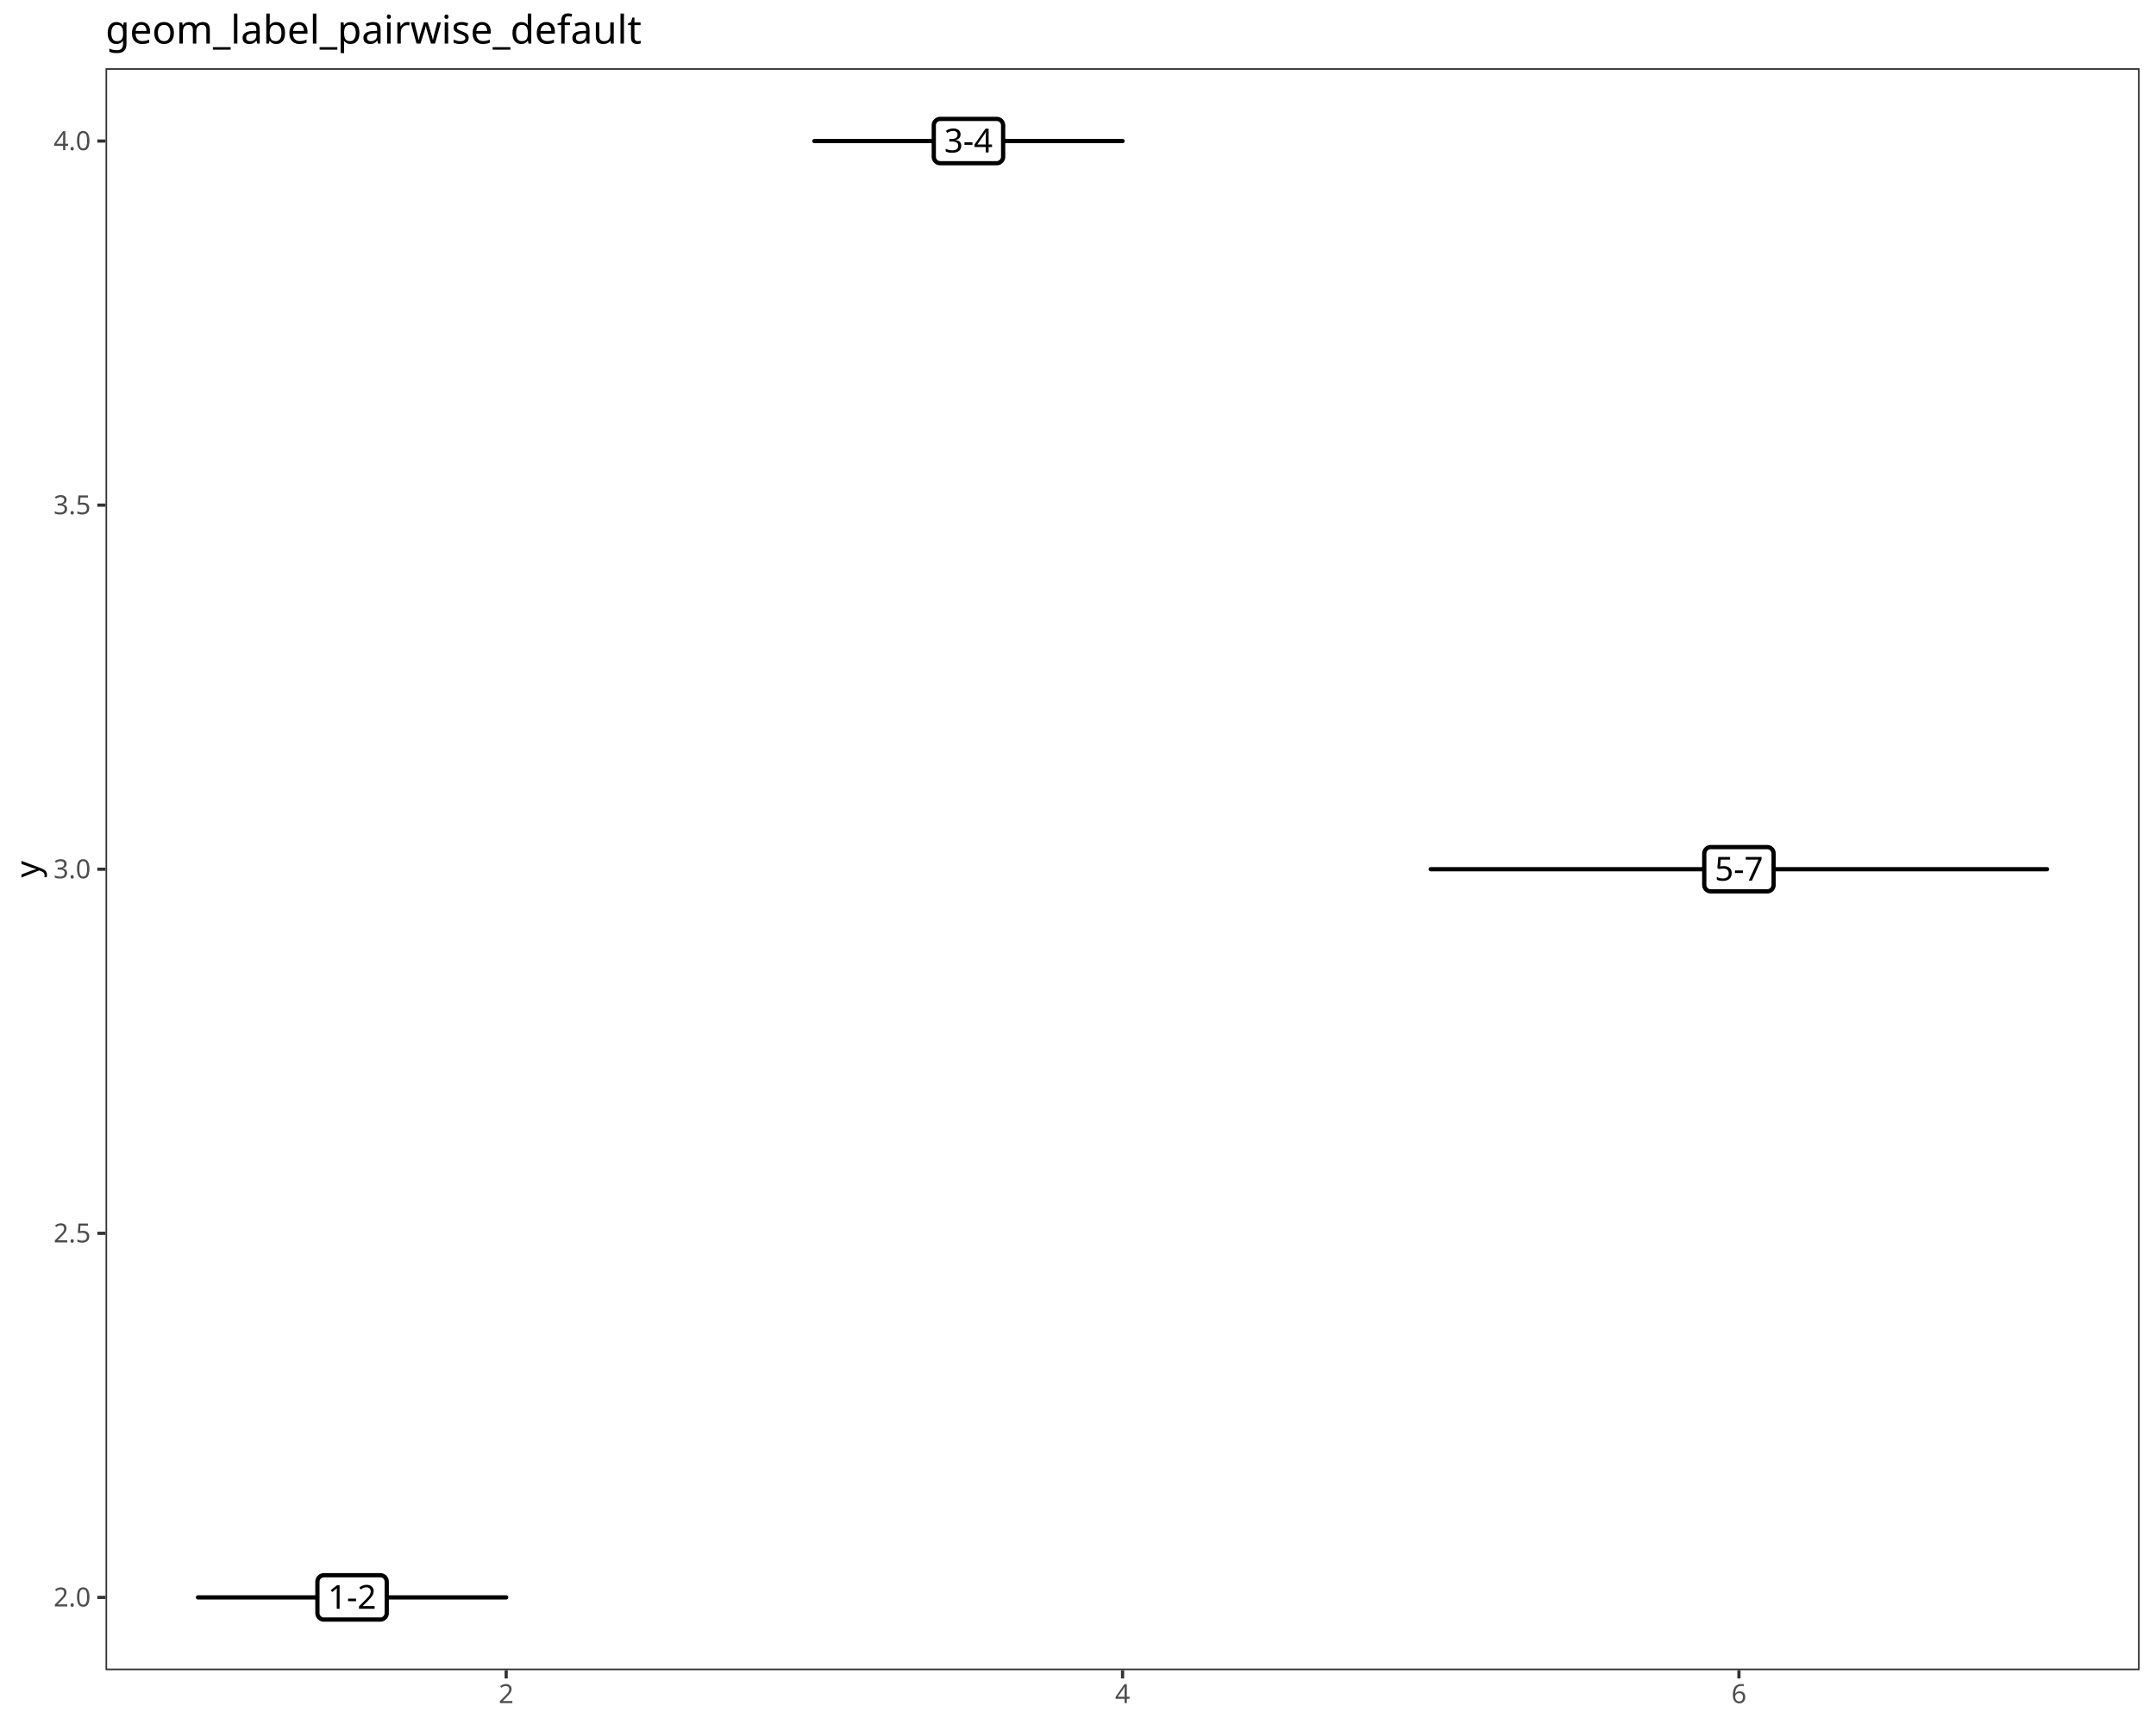
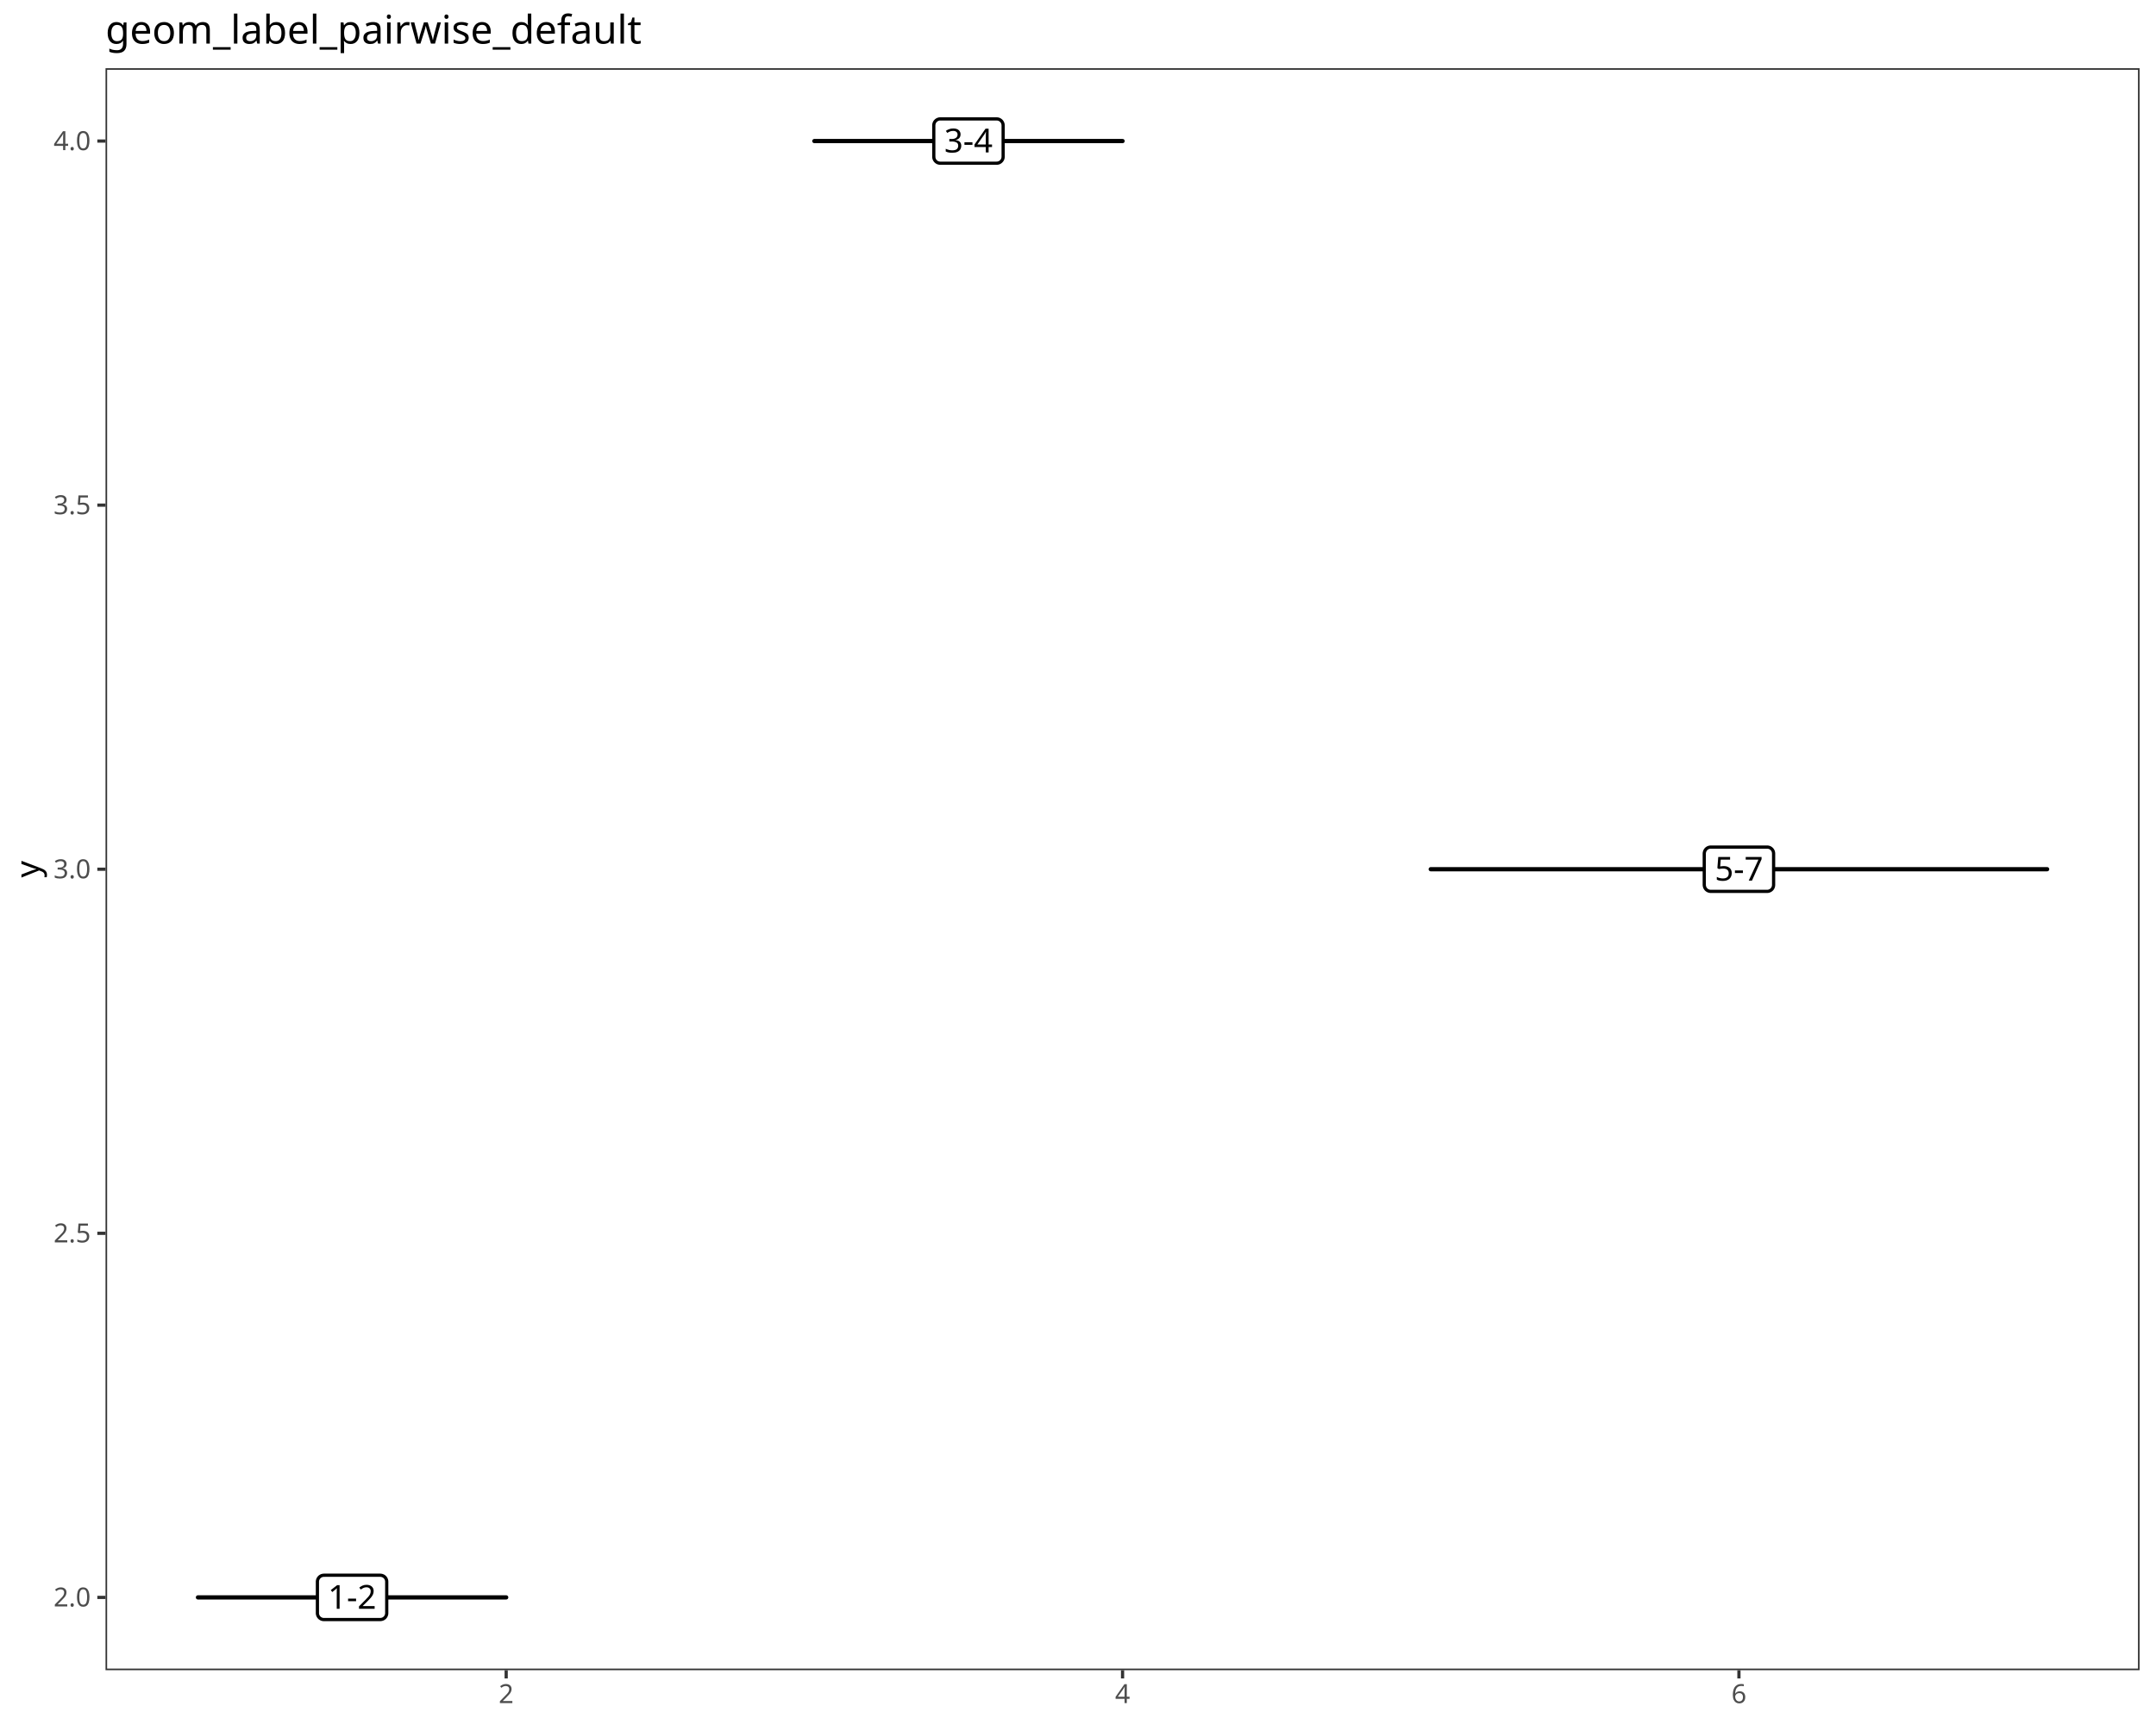
<svg xmlns="http://www.w3.org/2000/svg" class="svglite" data-engine-version="2.0" width="720.00pt" height="576.00pt" viewBox="0 0 720.00 576.00">
  <defs>
    <style type="text/css">
    .svglite line, .svglite polyline, .svglite polygon, .svglite path, .svglite rect, .svglite circle {
      fill: none;
      stroke: #000000;
      stroke-linecap: round;
      stroke-linejoin: round;
      stroke-miterlimit: 10.00;
    }
  </style>
  </defs>
  <rect width="100%" height="100%" style="stroke: none; fill: #FFFFFF;" />
  <defs>
    <clipPath id="cpMC4wMHw3MjAuMDB8MC4wMHw1NzYuMDA=">
      <rect x="0.00" y="0.00" width="720.00" height="576.00" />
    </clipPath>
  </defs>
  <g clip-path="url(#cpMC4wMHw3MjAuMDB8MC4wMHw1NzYuMDA=)">
    <rect x="0.00" y="0.00" width="720.00" height="576.00" style="stroke-width: 1.07; stroke: #FFFFFF; fill: #FFFFFF;" />
  </g>
  <defs>
    <clipPath id="cpMzUuMjR8NzE0LjUyfDIyLjc4fDU1Ny43MQ==">
      <rect x="35.24" y="22.78" width="679.28" height="534.92" />
    </clipPath>
  </defs>
  <g clip-path="url(#cpMzUuMjR8NzE0LjUyfDIyLjc4fDU1Ny43MQ==)">
    <rect x="35.24" y="22.78" width="679.28" height="534.92" style="stroke-width: 1.07; stroke: none; fill: #FFFFFF;" />
    <line x1="66.11" y1="533.39" x2="169.04" y2="533.39" style="stroke-width: 1.42;" />
-     <polygon points="108.16,540.79 126.99,540.79 126.91,540.79 127.25,540.77 127.59,540.70 127.92,540.58 128.22,540.41 128.49,540.19 128.72,539.93 128.91,539.63 129.04,539.31 129.13,538.98 129.15,538.63 129.15,538.63 129.15,528.15 129.15,528.15 129.13,527.81 129.04,527.47 128.91,527.15 128.72,526.85 128.49,526.59 128.22,526.37 127.92,526.20 127.59,526.08 127.25,526.01 126.99,525.99 108.16,525.99 108.42,526.01 108.07,525.99 107.73,526.04 107.39,526.13 107.08,526.28 106.79,526.48 106.54,526.72 106.33,527.00 106.17,527.31 106.06,527.64 106.00,527.98 106.00,528.15 106.00,538.63 106.00,538.46 106.00,538.80 106.06,539.15 106.17,539.48 106.33,539.78 106.54,540.06 106.79,540.30 107.08,540.50 107.39,540.65 107.73,540.75 108.07,540.79 " style="stroke-width: 1.42; fill: #FFFFFF;" />
+     <polygon points="108.16,540.79 126.99,540.79 126.91,540.79 127.25,540.77 127.59,540.70 127.92,540.58 128.22,540.41 128.49,540.19 128.72,539.93 128.91,539.63 129.04,539.31 129.13,538.98 129.15,538.63 129.15,538.63 129.15,528.15 129.15,528.15 129.13,527.81 129.04,527.47 128.91,527.15 128.72,526.85 128.49,526.59 128.22,526.37 127.92,526.20 127.59,526.08 127.25,526.01 126.99,525.99 108.16,525.99 108.42,526.01 108.07,525.99 107.73,526.04 107.39,526.13 107.08,526.28 106.79,526.48 106.54,526.72 106.33,527.00 106.17,527.31 106.06,527.64 106.00,527.98 106.00,528.15 106.00,538.63 106.00,538.46 106.00,538.80 106.06,539.15 106.17,539.48 106.33,539.78 106.54,540.06 106.79,540.30 107.08,540.50 107.39,540.65 107.73,540.75 108.07,540.79 " style="stroke-width: 1.07; fill: #FFFFFF;" />
    <text x="117.58" y="537.19" text-anchor="middle" style="font-size: 11.04px; font-family: sans;" textLength="15.96px" lengthAdjust="spacingAndGlyphs">1-2</text>
    <line x1="271.96" y1="47.10" x2="374.88" y2="47.10" style="stroke-width: 1.42;" />
-     <polygon points="314.00,54.50 332.84,54.50 332.75,54.50 333.10,54.48 333.44,54.41 333.76,54.29 334.06,54.11 334.33,53.89 334.56,53.63 334.75,53.34 334.89,53.02 334.97,52.68 335.00,52.34 335.00,52.34 335.00,41.86 335.00,41.86 334.97,41.51 334.89,41.18 334.75,40.86 334.56,40.56 334.33,40.30 334.06,40.08 333.76,39.91 333.44,39.78 333.10,39.72 332.84,39.70 314.00,39.70 314.26,39.72 313.91,39.70 313.57,39.74 313.23,39.84 312.92,39.99 312.63,40.19 312.38,40.43 312.17,40.70 312.01,41.01 311.90,41.34 311.85,41.69 311.84,41.86 311.84,52.34 311.85,52.16 311.85,52.51 311.90,52.85 312.01,53.18 312.17,53.49 312.38,53.77 312.63,54.01 312.92,54.21 313.23,54.36 313.57,54.45 313.91,54.50 " style="stroke-width: 1.42; fill: #FFFFFF;" />
+     <polygon points="314.00,54.50 332.84,54.50 332.75,54.50 333.10,54.48 333.44,54.41 333.76,54.29 334.06,54.11 334.33,53.89 334.56,53.63 334.75,53.34 334.89,53.02 334.97,52.68 335.00,52.34 335.00,52.34 335.00,41.86 335.00,41.86 334.97,41.51 334.89,41.18 334.75,40.86 334.56,40.56 334.33,40.30 334.06,40.08 333.76,39.91 333.44,39.78 333.10,39.72 332.84,39.70 314.00,39.70 314.26,39.72 313.91,39.70 313.57,39.74 313.23,39.84 312.92,39.99 312.63,40.19 312.38,40.43 312.17,40.70 312.01,41.01 311.90,41.34 311.85,41.69 311.84,41.86 311.84,52.34 311.85,52.16 311.85,52.51 311.90,52.85 312.01,53.18 312.17,53.49 312.38,53.77 312.63,54.01 312.92,54.21 313.23,54.36 313.57,54.45 313.91,54.50 " style="stroke-width: 1.07; fill: #FFFFFF;" />
    <text x="323.42" y="50.90" text-anchor="middle" style="font-size: 11.04px; font-family: sans;" textLength="15.96px" lengthAdjust="spacingAndGlyphs">3-4</text>
    <line x1="477.80" y1="290.24" x2="683.64" y2="290.24" style="stroke-width: 1.42;" />
-     <polygon points="571.30,297.64 590.14,297.64 590.05,297.64 590.40,297.63 590.74,297.56 591.07,297.43 591.37,297.26 591.64,297.04 591.87,296.78 592.05,296.49 592.19,296.17 592.27,295.83 592.30,295.48 592.30,295.48 592.30,285.01 592.30,285.01 592.27,284.66 592.19,284.32 592.05,284.00 591.87,283.71 591.64,283.45 591.37,283.23 591.07,283.05 590.74,282.93 590.40,282.86 590.14,282.85 571.30,282.85 571.56,282.86 571.22,282.85 570.87,282.89 570.54,282.99 570.22,283.14 569.94,283.33 569.69,283.57 569.48,283.85 569.32,284.16 569.21,284.49 569.15,284.83 569.14,285.01 569.14,295.48 569.15,295.31 569.15,295.66 569.21,296.00 569.32,296.33 569.48,296.64 569.69,296.92 569.94,297.16 570.22,297.35 570.54,297.50 570.87,297.60 571.22,297.64 " style="stroke-width: 1.42; fill: #FFFFFF;" />
+     <polygon points="571.30,297.64 590.14,297.64 590.05,297.64 590.40,297.63 590.74,297.56 591.07,297.43 591.37,297.26 591.64,297.04 591.87,296.78 592.05,296.49 592.19,296.17 592.27,295.83 592.30,295.48 592.30,295.48 592.30,285.01 592.30,285.01 592.27,284.66 592.19,284.32 592.05,284.00 591.87,283.71 591.64,283.45 591.37,283.23 591.07,283.05 590.74,282.93 590.40,282.86 590.14,282.85 571.30,282.85 571.56,282.86 571.22,282.85 570.87,282.89 570.54,282.99 570.22,283.14 569.94,283.33 569.69,283.57 569.48,283.85 569.32,284.16 569.21,284.49 569.15,284.83 569.14,285.01 569.14,295.48 569.15,295.31 569.15,295.66 569.21,296.00 569.32,296.33 569.48,296.64 569.69,296.92 569.94,297.16 570.22,297.35 570.54,297.50 570.87,297.60 571.22,297.64 " style="stroke-width: 1.07; fill: #FFFFFF;" />
    <text x="580.72" y="294.04" text-anchor="middle" style="font-size: 11.04px; font-family: sans;" textLength="15.96px" lengthAdjust="spacingAndGlyphs">5-7</text>
    <rect x="35.24" y="22.78" width="679.28" height="534.92" style="stroke-width: 1.07; stroke: #333333;" />
  </g>
  <g clip-path="url(#cpMC4wMHw3MjAuMDB8MC4wMHw1NzYuMDA=)">
    <text x="30.31" y="536.42" text-anchor="end" style="font-size: 8.80px; fill: #4D4D4D; font-family: sans;" textLength="12.23px" lengthAdjust="spacingAndGlyphs">2.0</text>
    <text x="30.31" y="414.85" text-anchor="end" style="font-size: 8.80px; fill: #4D4D4D; font-family: sans;" textLength="12.23px" lengthAdjust="spacingAndGlyphs">2.5</text>
    <text x="30.31" y="293.27" text-anchor="end" style="font-size: 8.80px; fill: #4D4D4D; font-family: sans;" textLength="12.23px" lengthAdjust="spacingAndGlyphs">3.0</text>
    <text x="30.31" y="171.70" text-anchor="end" style="font-size: 8.80px; fill: #4D4D4D; font-family: sans;" textLength="12.23px" lengthAdjust="spacingAndGlyphs">3.5</text>
    <text x="30.31" y="50.13" text-anchor="end" style="font-size: 8.80px; fill: #4D4D4D; font-family: sans;" textLength="12.23px" lengthAdjust="spacingAndGlyphs">4.0</text>
    <polyline points="32.50,533.39 35.24,533.39 " style="stroke-width: 1.07; stroke: #333333; stroke-linecap: butt;" />
    <polyline points="32.50,411.82 35.24,411.82 " style="stroke-width: 1.07; stroke: #333333; stroke-linecap: butt;" />
    <polyline points="32.50,290.24 35.24,290.24 " style="stroke-width: 1.07; stroke: #333333; stroke-linecap: butt;" />
    <polyline points="32.50,168.67 35.24,168.67 " style="stroke-width: 1.07; stroke: #333333; stroke-linecap: butt;" />
    <polyline points="32.50,47.10 35.24,47.10 " style="stroke-width: 1.07; stroke: #333333; stroke-linecap: butt;" />
    <polyline points="169.04,560.45 169.04,557.71 " style="stroke-width: 1.07; stroke: #333333; stroke-linecap: butt;" />
    <polyline points="374.88,560.45 374.88,557.71 " style="stroke-width: 1.07; stroke: #333333; stroke-linecap: butt;" />
    <polyline points="580.72,560.45 580.72,557.71 " style="stroke-width: 1.07; stroke: #333333; stroke-linecap: butt;" />
    <text x="169.04" y="568.69" text-anchor="middle" style="font-size: 8.80px; fill: #4D4D4D; font-family: sans;" textLength="4.89px" lengthAdjust="spacingAndGlyphs">2</text>
    <text x="374.88" y="568.69" text-anchor="middle" style="font-size: 8.80px; fill: #4D4D4D; font-family: sans;" textLength="4.89px" lengthAdjust="spacingAndGlyphs">4</text>
    <text x="580.72" y="568.69" text-anchor="middle" style="font-size: 8.80px; fill: #4D4D4D; font-family: sans;" textLength="4.89px" lengthAdjust="spacingAndGlyphs">6</text>
    <text transform="translate(13.05,290.24) rotate(-90)" text-anchor="middle" style="font-size: 11.00px; font-family: sans;" textLength="5.50px" lengthAdjust="spacingAndGlyphs">y</text>
    <text x="35.24" y="14.56" style="font-size: 13.20px; font-family: sans;" textLength="170.99px" lengthAdjust="spacingAndGlyphs">geom_label_pairwise_default</text>
  </g>
</svg>
